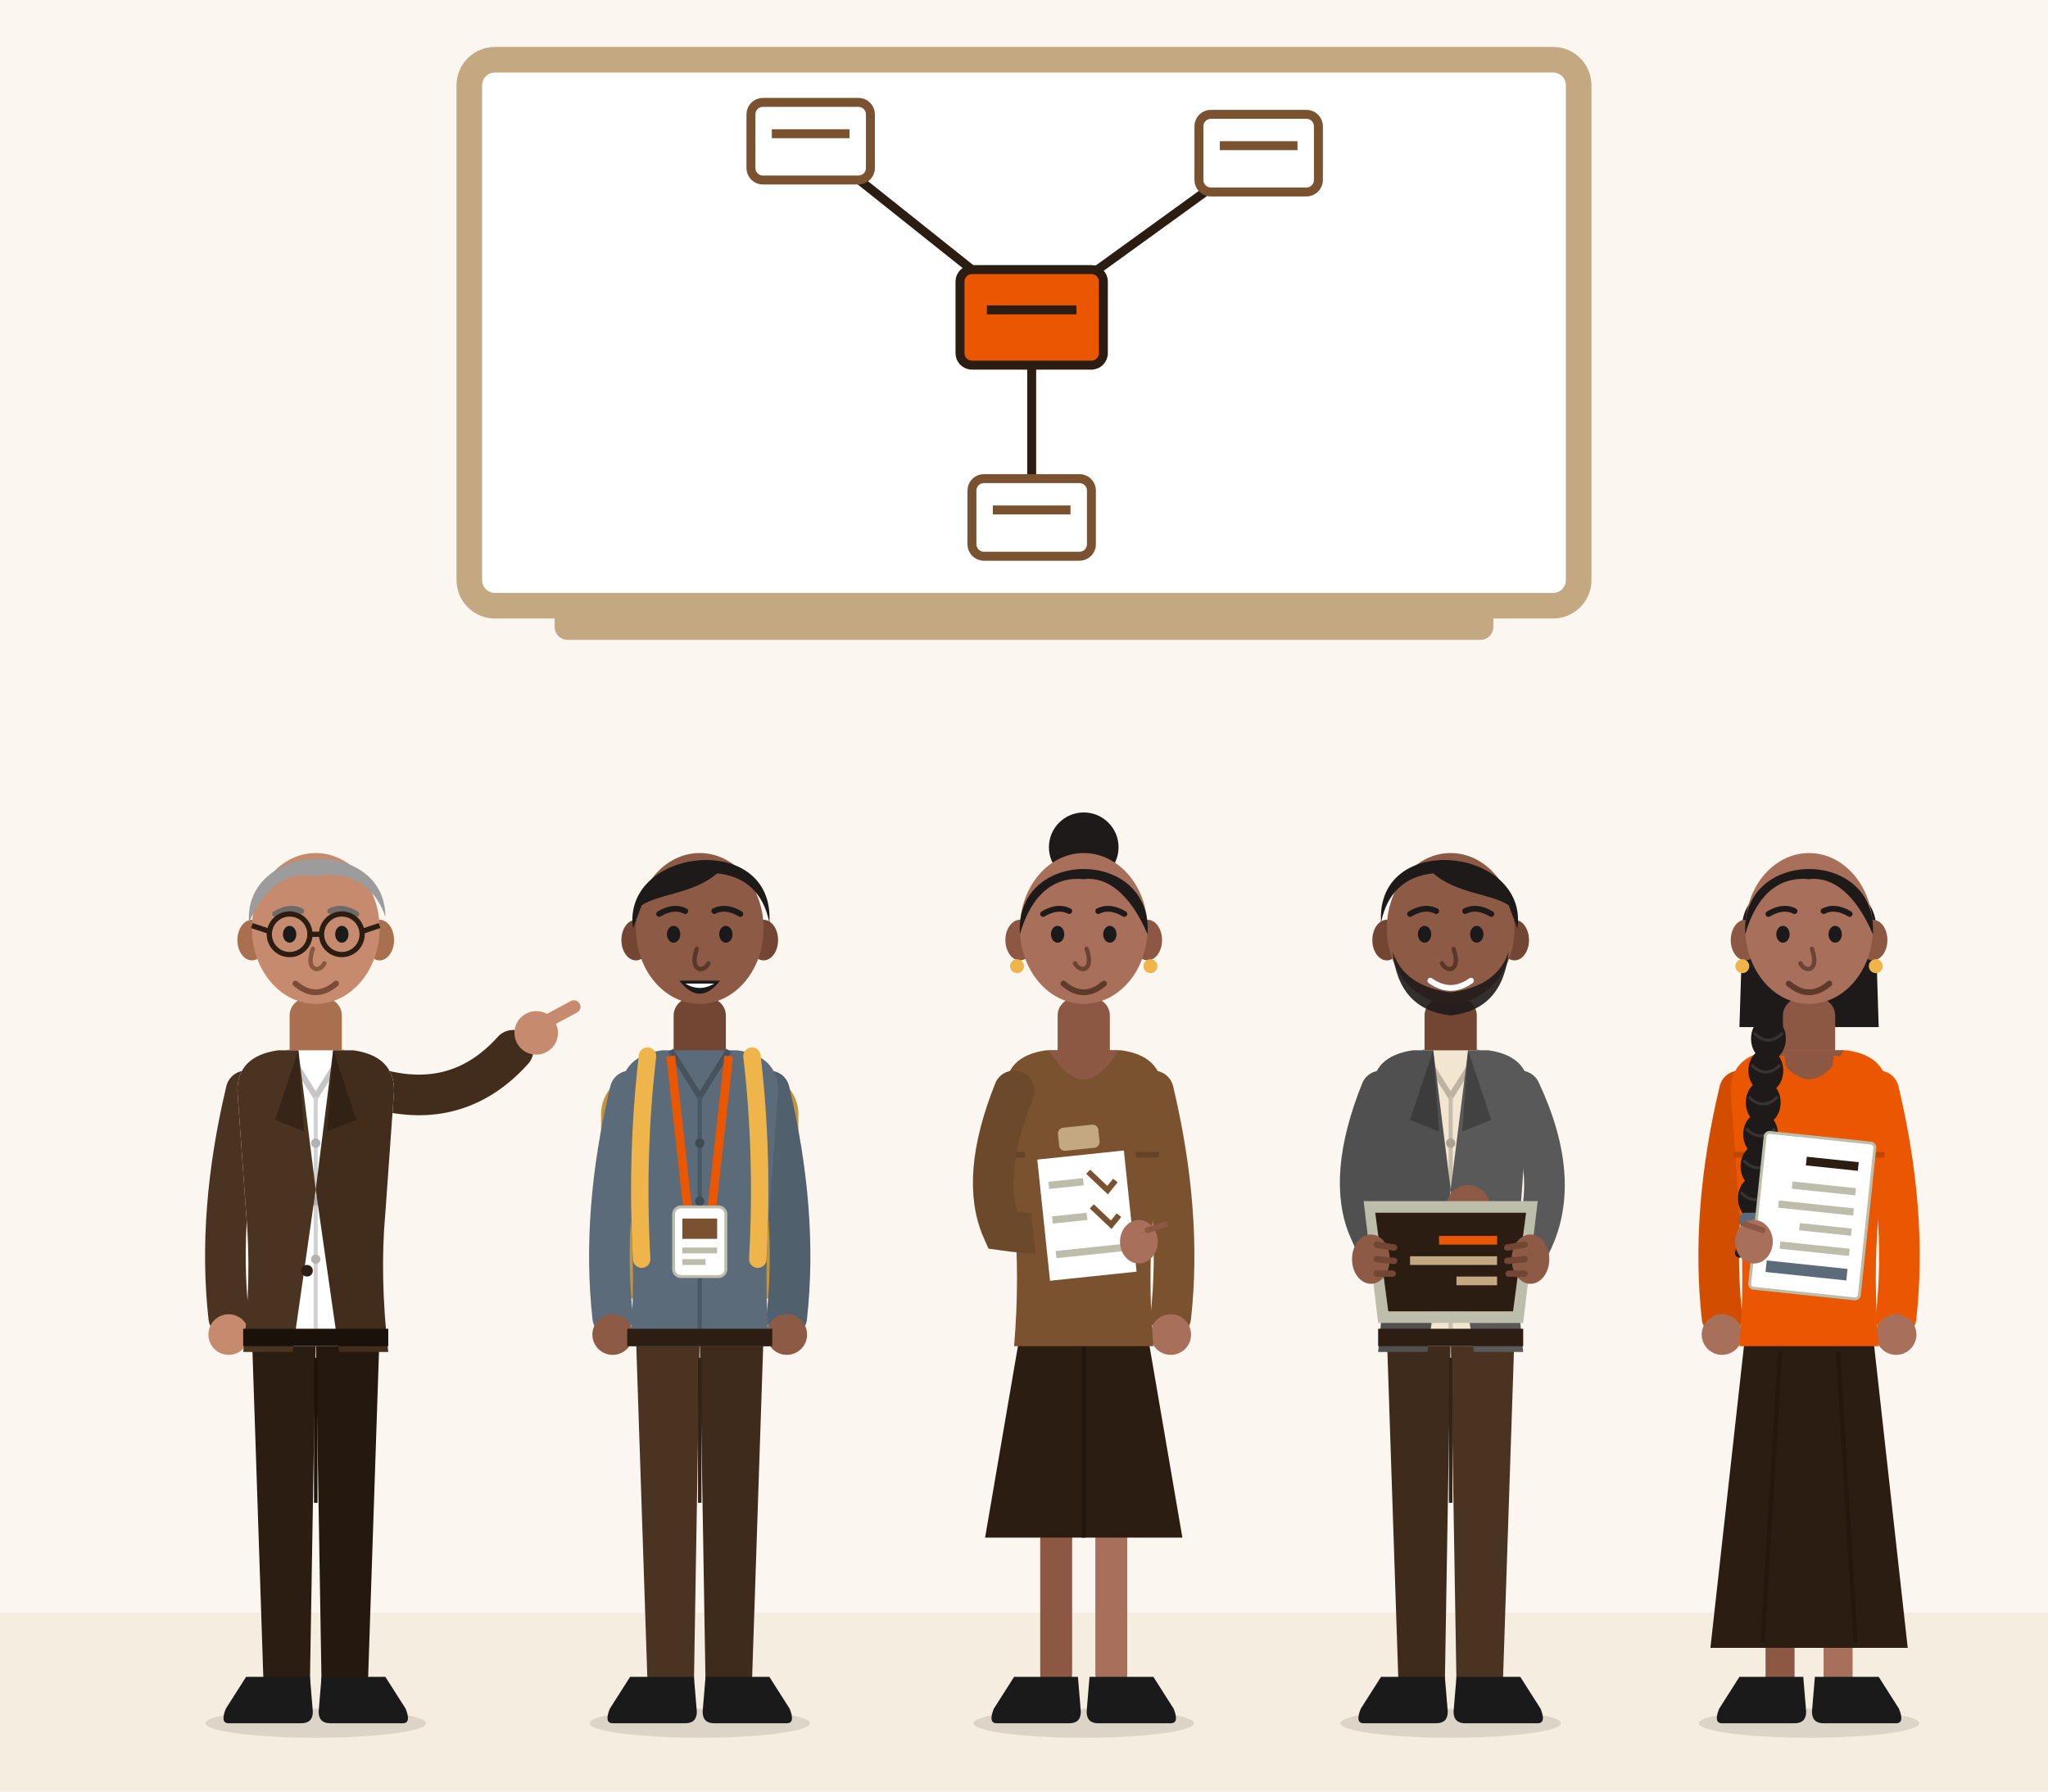
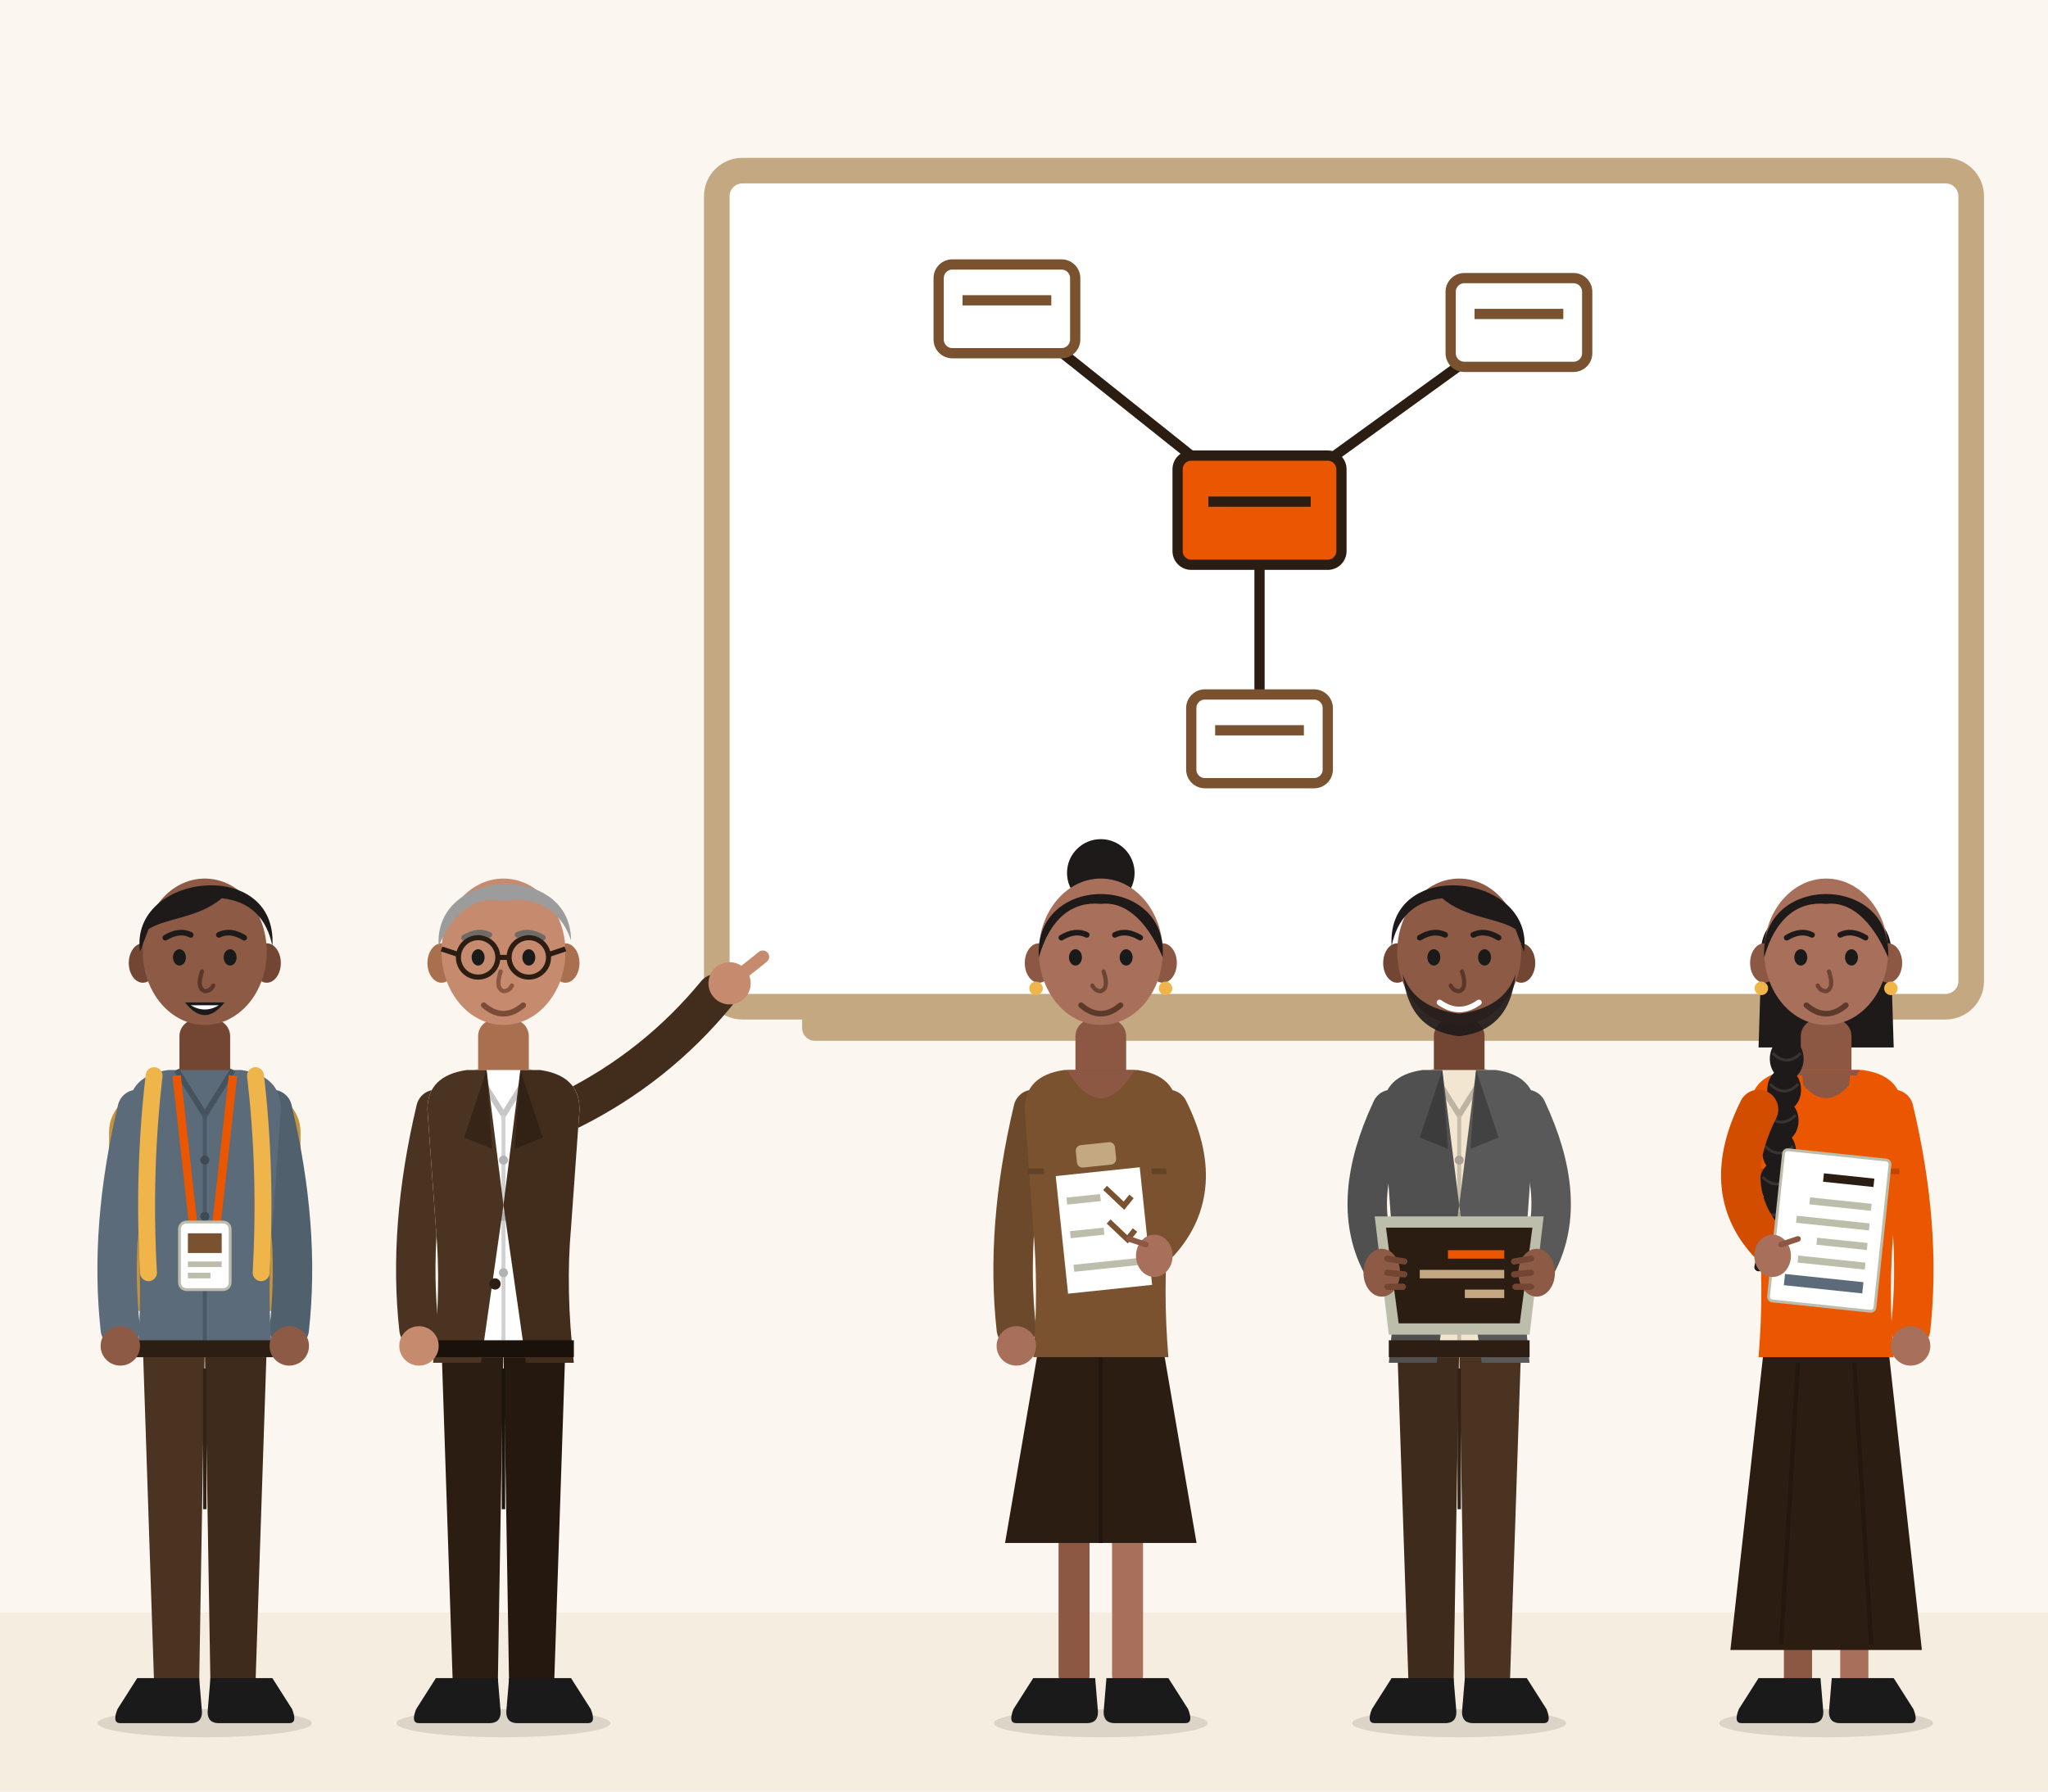
<svg xmlns="http://www.w3.org/2000/svg" viewBox="0 0 480 420" role="img" aria-labelledby="heron-t heron-d">
  <rect width="480" height="420" fill="#FBF7F0" />
  <rect y="378" width="480" height="42" fill="#F5EDE0" />
-   <rect x="110" y="14" width="260" height="128" rx="6" fill="#FFFFFF" stroke="#C4A882" stroke-width="6" />
-   <rect x="130" y="142" width="220" height="8" rx="3" fill="#C4A882" />
-   <path d="M241.8 74.4 L190.0 33.1" stroke="#2B1D12" stroke-width="2.1" stroke-linecap="round" />
-   <path d="M241.8 74.4 L295.0 35.9" stroke="#2B1D12" stroke-width="2.1" stroke-linecap="round" />
-   <path d="M241.8 74.4 L241.8 121.3" stroke="#2B1D12" stroke-width="2.1" stroke-linecap="round" />
-   <rect x="176" y="24" width="28.0" height="18.2" rx="2.8" fill="#FFFFFF" stroke="#7A5230" stroke-width="2.1" />
-   <rect x="180.9" y="30.3" width="18.2" height="2.1" fill="#7A5230" />
-   <rect x="281.0" y="26.8" width="28.0" height="18.2" rx="2.8" fill="#FFFFFF" stroke="#7A5230" stroke-width="2.1" />
-   <rect x="285.9" y="33.1" width="18.2" height="2.1" fill="#7A5230" />
-   <rect x="227.8" y="112.2" width="28.0" height="18.2" rx="2.8" fill="#FFFFFF" stroke="#7A5230" stroke-width="2.1" />
-   <rect x="232.7" y="118.5" width="18.2" height="2.1" fill="#7A5230" />
-   <rect x="225.0" y="63.2" width="33.6" height="22.4" rx="2.8" fill="#EB5600" stroke="#2B1D12" stroke-width="2.1" />
-   <rect x="231.3" y="71.6" width="21.0" height="2.1" fill="#2B1D12" />
-   <g transform="translate(33.2 189.1) scale(0.68)">
-     <ellipse cx="60" cy="316" rx="38" ry="5" fill="#2B1D12" opacity=".12" />
-     <path d="M38 182 L60 182 L58 302 L42 302 Z" fill="#2B1D12" />
-     <path d="M60 182 L82 182 L78 302 L62 302 Z" fill="#24180F" />
-     <path d="M60 190 L60 240" stroke="#1E140C" stroke-width="1.2" />
-     <path d="M36 300 L58 300 L59 312 Q59 316 55 316 L30 316 Q27 316 29 311 Z" fill="#1A1A1A" />
-     <path d="M62 300 L84 300 L91 311 Q93 316 90 316 L65 316 Q61 316 61 312 Z" fill="#1A1A1A" />
-     <path d="M36 98 Q26 140 30 176" stroke="#4A3320" stroke-width="14" stroke-linecap="round" fill="none" />
-     <circle cx="30" cy="182" r="7" fill="#C68B6E" />
-     <path d="M84 98 Q110 104 128 84" stroke="#422D1C" stroke-width="14" stroke-linecap="round" fill="none" />
-     <circle cx="136" cy="78" r="7.5" fill="#C68B6E" />
-     <path d="M136 76 L149 69" stroke="#C68B6E" stroke-width="4.5" stroke-linecap="round" />
-     <rect x="51" y="66" width="18" height="24" rx="6" fill="#A9704F" />
-     <path d="M33 98 Q33 86 47 84 L73 84 Q87 86 87 98 L84 140 Q82 162 84 186 L36 186 Q38 162 36 140 Z" fill="#FFFFFF" />
-     <path d="M50 84 L60 100 L70 84" fill="none" stroke="#C6C6C6" stroke-width="2" />
-     <path d="M60 100 L60 180" stroke="#D1D1D1" stroke-width="1.4" />
-     <circle cx="60" cy="116" r="1.6" fill="#B2B2B2" />
-     <circle cx="60" cy="136" r="1.6" fill="#B2B2B2" />
-     <circle cx="60" cy="156" r="1.6" fill="#B2B2B2" />
-     <path d="M33 98 Q33 86 47 84 L54 84 L60 132 L52 188 L35 188 Q38 162 36 140 Z" fill="#4A3320" />
-     <path d="M87 98 Q87 86 73 84 L66 84 L60 132 L68 188 L85 188 Q82 162 84 140 Z" fill="#422D1C" />
-     <path d="M54 84 L46 108 L56 112 Z" fill="#372618" />
-     <path d="M66 84 L74 108 L64 112 Z" fill="#322215" />
-     <circle cx="57" cy="160" r="2" fill="#2C1E13" />
-     <rect x="35" y="180" width="50" height="6" fill="#19110A" />
-     <ellipse cx="38" cy="46" rx="5" ry="7" fill="#A9704F" />
-     <ellipse cx="82" cy="46" rx="5" ry="7" fill="#A9704F" />
-     <ellipse cx="60" cy="42" rx="22" ry="26" fill="#C68B6E" />
-     <path d="M37 40 C35 12 84 10 84 38 C80 26 70 22 60 24 C50 22 42 28 37 40 Z" fill="#9C9C9C" />
-     <ellipse cx="51" cy="44" rx="2.3" ry="2.9" fill="#1A1A1A" />
-     <ellipse cx="69" cy="44" rx="2.3" ry="2.9" fill="#1A1A1A" />
-     <path d="M46 37 Q51 34 55 36 M65 36 Q69 34 74 37" stroke="#6E6A68" stroke-width="2" fill="none" stroke-linecap="round" />
-     <path d="M59 49 Q57 55 60 56 Q62 56 63 54" stroke="#7A4B36" stroke-width="1.5" fill="none" stroke-linecap="round" opacity=".8" />
-     <path d="M53 61 Q60 67 67 61" stroke="#7A4B36" stroke-width="2" fill="none" stroke-linecap="round" />
-     <circle cx="51" cy="44" r="7" fill="none" stroke="#2B1D12" stroke-width="1.8" />
-     <circle cx="69" cy="44" r="7" fill="none" stroke="#2B1D12" stroke-width="1.8" />
-     <path d="M58 44 L62 44 M44 43 L38 41 M76 43 L82 41" stroke="#2B1D12" stroke-width="1.8" />
-   </g>
-   <g transform="translate(123.2 189.1) scale(0.68)">
+   <rect x="168" y="40" width="294" height="196" rx="6" fill="#FFFFFF" stroke="#C4A882" stroke-width="6" />
+   <rect x="188" y="236" width="254" height="8" rx="3" fill="#C4A882" />
+   <path d="M295.2 119.6 L236.0 72.4" stroke="#2B1D12" stroke-width="2.4" stroke-linecap="round" />
+   <path d="M295.2 119.6 L356.0 75.6" stroke="#2B1D12" stroke-width="2.4" stroke-linecap="round" />
+   <path d="M295.2 119.6 L295.2 173.2" stroke="#2B1D12" stroke-width="2.4" stroke-linecap="round" />
+   <rect x="220" y="62" width="32.0" height="20.8" rx="3.2" fill="#FFFFFF" stroke="#7A5230" stroke-width="2.4" />
+   <rect x="225.6" y="69.2" width="20.8" height="2.4" fill="#7A5230" />
+   <rect x="340.0" y="65.2" width="32.0" height="20.8" rx="3.2" fill="#FFFFFF" stroke="#7A5230" stroke-width="2.4" />
+   <rect x="345.6" y="72.4" width="20.8" height="2.4" fill="#7A5230" />
+   <rect x="279.2" y="162.8" width="32.0" height="20.8" rx="3.2" fill="#FFFFFF" stroke="#7A5230" stroke-width="2.4" />
+   <rect x="284.8" y="170.0" width="20.8" height="2.4" fill="#7A5230" />
+   <rect x="276.0" y="106.8" width="38.4" height="25.6" rx="3.2" fill="#EB5600" stroke="#2B1D12" stroke-width="2.4" />
+   <rect x="283.2" y="116.4" width="24.0" height="2.4" fill="#2B1D12" />
+   <g class="fig" transform="translate(8.4 195.4) scale(0.66)">
    <ellipse cx="60" cy="316" rx="38" ry="5" fill="#2B1D12" opacity=".12" />
    <path d="M38 182 L60 182 L58 302 L42 302 Z" fill="#4A3320" />
    <path d="M60 182 L82 182 L78 302 L62 302 Z" fill="#3E2B1B" />
    <path d="M60 190 L60 240" stroke="#332316" stroke-width="1.2" />
    <path d="M36 300 L58 300 L59 312 Q59 316 55 316 L30 316 Q27 316 29 311 Z" fill="#1A1A1A" />
    <path d="M62 300 L84 300 L91 311 Q93 316 90 316 L65 316 Q61 316 61 312 Z" fill="#1A1A1A" />
    <rect x="26" y="92" width="68" height="78" rx="14" fill="#C4943C" />
    <path d="M36 98 Q26 140 30 176" stroke="#5B6B7A" stroke-width="14" stroke-linecap="round" fill="none" />
-     <circle cx="30" cy="182" r="7" fill="#8D5B45" />
    <path d="M84 98 Q94 140 90 176" stroke="#51606D" stroke-width="14" stroke-linecap="round" fill="none" />
-     <circle cx="90" cy="182" r="7" fill="#8D5B45" />
    <rect x="51" y="66" width="18" height="24" rx="6" fill="#734634" />
    <path d="M33 98 Q33 86 47 84 L73 84 Q87 86 87 98 L84 140 Q82 162 84 186 L36 186 Q38 162 36 140 Z" fill="#5B6B7A" />
    <path d="M50 84 L60 100 L70 84" fill="none" stroke="#46535F" stroke-width="2" />
    <path d="M60 100 L60 180" stroke="#4A5764" stroke-width="1.4" />
    <circle cx="60" cy="116" r="1.6" fill="#3F4A55" />
    <circle cx="60" cy="136" r="1.6" fill="#3F4A55" />
    <circle cx="60" cy="156" r="1.6" fill="#3F4A55" />
    <rect x="35" y="180" width="50" height="6" fill="#2C1E13" />
    <path d="M42 86 Q38 120 40 156 M78 86 Q82 120 80 156" stroke="#F0B54A" stroke-width="6" fill="none" stroke-linecap="round" />
    <path d="M50 86 L56 140 M70 86 L64 140" stroke="#EB5600" stroke-width="3" />
    <rect x="51" y="138" width="18" height="24" rx="2.5" fill="#FFFFFF" stroke="#BDBDAC" stroke-width="1" />
    <rect x="54" y="142" width="12" height="7" fill="#7A5230" />
    <rect x="54" y="152" width="12" height="2" fill="#BDBDAC" />
    <rect x="54" y="156" width="8" height="2" fill="#BDBDAC" />
    <ellipse cx="38" cy="46" rx="5" ry="7" fill="#734634" />
    <ellipse cx="82" cy="46" rx="5" ry="7" fill="#734634" />
    <ellipse cx="60" cy="42" rx="22" ry="26" fill="#8D5B45" />
    <path d="M37 42 C33 14 86 8 84 40 C82 30 76 24 66 23 C58 30 46 30 40 34 Z" fill="#1E1A1A" />
    <ellipse cx="51" cy="44" rx="2.3" ry="2.9" fill="#1A1A1A" />
    <ellipse cx="69" cy="44" rx="2.3" ry="2.9" fill="#1A1A1A" />
    <path d="M46 37 Q51 34 55 36 M65 36 Q69 34 74 37" stroke="#1E1A1A" stroke-width="2" fill="none" stroke-linecap="round" />
    <path d="M59 49 Q57 55 60 56 Q62 56 63 54" stroke="#4E2E22" stroke-width="1.5" fill="none" stroke-linecap="round" opacity=".8" />
    <path d="M53 60 Q60 69 67 60 Z" fill="#1A1A1A" />
    <path d="M55 61 Q60 64 65 61" fill="#FFFFFF" />
-   </g>
-   <g transform="translate(254 189.1) scale(-0.68 0.68) translate(-60 0)">
+     <circle cx="30" cy="182" r="7" fill="#8D5B45" />
+     <circle cx="90" cy="182" r="7" fill="#8D5B45" />
+   </g>
+   <g class="fig" transform="translate(78.4 195.4) scale(0.66)">
+     <ellipse cx="60" cy="316" rx="38" ry="5" fill="#2B1D12" opacity=".12" />
+     <path d="M38 182 L60 182 L58 302 L42 302 Z" fill="#2B1D12" />
+     <path d="M60 182 L82 182 L78 302 L62 302 Z" fill="#24180F" />
+     <path d="M60 190 L60 240" stroke="#1E140C" stroke-width="1.2" />
+     <path d="M36 300 L58 300 L59 312 Q59 316 55 316 L30 316 Q27 316 29 311 Z" fill="#1A1A1A" />
+     <path d="M62 300 L84 300 L91 311 Q93 316 90 316 L65 316 Q61 316 61 312 Z" fill="#1A1A1A" />
+     <path d="M36 98 Q26 140 30 176" stroke="#4A3320" stroke-width="14" stroke-linecap="round" fill="none" />
+     <path d="M84 98 Q114.2 82.9 135.6 56.9" stroke="#422D1C" stroke-width="14" stroke-linecap="round" fill="none" />
+     <rect x="51" y="66" width="18" height="24" rx="6" fill="#A9704F" />
+     <path d="M33 98 Q33 86 47 84 L73 84 Q87 86 87 98 L84 140 Q82 162 84 186 L36 186 Q38 162 36 140 Z" fill="#FFFFFF" />
+     <path d="M50 84 L60 100 L70 84" fill="none" stroke="#C6C6C6" stroke-width="2" />
+     <path d="M60 100 L60 180" stroke="#D1D1D1" stroke-width="1.4" />
+     <circle cx="60" cy="116" r="1.6" fill="#B2B2B2" />
+     <circle cx="60" cy="136" r="1.6" fill="#B2B2B2" />
+     <circle cx="60" cy="156" r="1.6" fill="#B2B2B2" />
+     <path d="M33 98 Q33 86 47 84 L54 84 L60 132 L52 188 L35 188 Q38 162 36 140 Z" fill="#4A3320" />
+     <path d="M87 98 Q87 86 73 84 L66 84 L60 132 L68 188 L85 188 Q82 162 84 140 Z" fill="#422D1C" />
+     <path d="M54 84 L46 108 L56 112 Z" fill="#372618" />
+     <path d="M66 84 L74 108 L64 112 Z" fill="#322215" />
+     <circle cx="57" cy="160" r="2" fill="#2C1E13" />
+     <rect x="35" y="180" width="50" height="6" fill="#19110A" />
+     <ellipse cx="38" cy="46" rx="5" ry="7" fill="#A9704F" />
+     <ellipse cx="82" cy="46" rx="5" ry="7" fill="#A9704F" />
+     <ellipse cx="60" cy="42" rx="22" ry="26" fill="#C68B6E" />
+     <path d="M37 40 C35 12 84 10 84 38 C80 26 70 22 60 24 C50 22 42 28 37 40 Z" fill="#9C9C9C" />
+     <ellipse cx="51" cy="44" rx="2.3" ry="2.9" fill="#1A1A1A" />
+     <ellipse cx="69" cy="44" rx="2.3" ry="2.9" fill="#1A1A1A" />
+     <path d="M46 37 Q51 34 55 36 M65 36 Q69 34 74 37" stroke="#6E6A68" stroke-width="2" fill="none" stroke-linecap="round" />
+     <path d="M59 49 Q57 55 60 56 Q62 56 63 54" stroke="#7A4B36" stroke-width="1.5" fill="none" stroke-linecap="round" opacity=".8" />
+     <path d="M53 61 Q60 67 67 61" stroke="#7A4B36" stroke-width="2" fill="none" stroke-linecap="round" />
+     <circle cx="51" cy="44" r="7" fill="none" stroke="#2B1D12" stroke-width="1.8" />
+     <circle cx="69" cy="44" r="7" fill="none" stroke="#2B1D12" stroke-width="1.8" />
+     <path d="M58 44 L62 44 M44 43 L38 41 M76 43 L82 41" stroke="#2B1D12" stroke-width="1.8" />
+     <circle cx="30" cy="182" r="7" fill="#C68B6E" />
+     <circle cx="140.3" cy="53.2" r="7.5" fill="#C68B6E" />
+     <path d="M140.3 53.2 L152.1 43.8" stroke="#C68B6E" stroke-width="4.5" stroke-linecap="round" />
+   </g>
+   <g class="fig" transform="translate(258 195.4) scale(-0.66 0.66) translate(-60 0)">
    <ellipse cx="60" cy="316" rx="38" ry="5" fill="#2B1D12" opacity=".12" />
    <rect x="45" y="236" width="11" height="68" rx="5" fill="#A8705A" />
    <rect x="64" y="236" width="11" height="68" rx="5" fill="#8C5843" />
    <path d="M38 182 L82 182 L94 252 L26 252 Z" fill="#2B1D12" />
    <path d="M60 186 L60 252" stroke="#22170E" stroke-width="1.5" />
    <path d="M36 300 L58 300 L59 312 Q59 316 55 316 L30 316 Q27 316 29 311 Z" fill="#1A1A1A" />
    <path d="M62 300 L84 300 L91 311 Q93 316 90 316 L65 316 Q61 316 61 312 Z" fill="#1A1A1A" />
    <circle cx="60" cy="14" r="12" fill="#1E1A1A" />
-     <path d="M36 98 Q26 140 30 176" stroke="#7A5230" stroke-width="14" stroke-linecap="round" fill="none" />
-     <circle cx="30" cy="182" r="7" fill="#A8705A" />
+     <path d="M84 98 Q94 140 90 176" stroke="#6D492B" stroke-width="14" stroke-linecap="round" fill="none" />
    <rect x="51" y="66" width="18" height="24" rx="6" fill="#8C5843" />
    <path d="M33 98 Q33 86 47 84 L73 84 Q87 86 87 98 L84 140 Q82 162 84 186 L36 186 Q38 162 36 140 Z" fill="#7A5230" />
    <path d="M48 84 Q60 104 72 84" fill="#8C5843" />
    <path d="M34 120 L86 120" stroke="#644327" stroke-width="2" />
-     <path d="M84 98 Q96 128 88 146 Q60 150 56 140" stroke="#6D492B" stroke-width="14" stroke-linecap="round" fill="none" />
-     <circle cx="54" cy="138" r="7.5" fill="#A8705A" />
+     <path d="M36 98 Q22 126 39 145" stroke="#7A5230" stroke-width="14" stroke-linecap="round" fill="none" />
    <g transform="rotate(6 59 140)">
      <rect x="40" y="114" width="38" height="52" rx="3" fill="#7A5230" />
      <rect x="44" y="120" width="30" height="42" fill="#FFFFFF" />
      <rect x="52" y="110" width="14" height="8" rx="2" fill="#C4A882" />
      <path d="M48 130 l3 3 l6 -7" stroke="#7A5230" stroke-width="2" fill="none" />
      <rect x="59" y="128" width="12" height="2.5" fill="#BDBDAC" />
      <path d="M48 142 l3 3 l6 -7" stroke="#7A5230" stroke-width="2" fill="none" />
      <rect x="59" y="140" width="12" height="2.5" fill="#BDBDAC" />
      <rect x="48" y="152" width="23" height="2.5" fill="#BDBDAC" />
    </g>
-     <ellipse cx="41" cy="150" rx="6.5" ry="7.5" fill="#A8705A" />
-     <path d="M38 146 l-6 -2" stroke="#8C5843" stroke-width="2" stroke-linecap="round" />
    <ellipse cx="38" cy="46" rx="5" ry="7" fill="#8C5843" />
    <ellipse cx="82" cy="46" rx="5" ry="7" fill="#8C5843" />
    <ellipse cx="60" cy="42" rx="22" ry="26" fill="#A8705A" />
    <circle cx="37" cy="55" r="2.4" fill="#F0B54A" />
    <circle cx="83" cy="55" r="2.4" fill="#F0B54A" />
    <path d="M38 44 C36 14 84 14 82 44 C78 30 70 24 60 25 C52 24 44 30 38 44 Z" fill="#1E1A1A" />
    <ellipse cx="51" cy="44" rx="2.3" ry="2.9" fill="#1A1A1A" />
    <ellipse cx="69" cy="44" rx="2.3" ry="2.9" fill="#1A1A1A" />
    <path d="M46 37 Q51 34 55 36 M65 36 Q69 34 74 37" stroke="#1E1A1A" stroke-width="2" fill="none" stroke-linecap="round" />
    <path d="M59 49 Q57 55 60 56 Q62 56 63 54" stroke="#5E3A2B" stroke-width="1.5" fill="none" stroke-linecap="round" opacity=".8" />
    <path d="M53 61 Q60 67 67 61" stroke="#5E3A2B" stroke-width="2" fill="none" stroke-linecap="round" />
-   </g>
-   <g transform="translate(340 189.1) scale(-0.68 0.68) translate(-60 0)">
+     <circle cx="90" cy="182" r="7" fill="#A8705A" />
+     <ellipse cx="41" cy="150" rx="6.5" ry="7.5" fill="#A8705A" />
+     <path d="M44 146 l6 -2" stroke="#8C5843" stroke-width="2" stroke-linecap="round" />
+   </g>
+   <g class="fig" transform="translate(342 195.4) scale(-0.66 0.66) translate(-60 0)">
    <ellipse cx="60" cy="316" rx="38" ry="5" fill="#2B1D12" opacity=".12" />
    <path d="M38 182 L60 182 L58 302 L42 302 Z" fill="#4A3320" />
    <path d="M60 182 L82 182 L78 302 L62 302 Z" fill="#3E2B1B" />
    <path d="M60 190 L60 240" stroke="#332316" stroke-width="1.2" />
    <path d="M36 300 L58 300 L59 312 Q59 316 55 316 L30 316 Q27 316 29 311 Z" fill="#1A1A1A" />
    <path d="M62 300 L84 300 L91 311 Q93 316 90 316 L65 316 Q61 316 61 312 Z" fill="#1A1A1A" />
    <rect x="51" y="66" width="18" height="24" rx="6" fill="#734634" />
    <path d="M33 98 Q33 86 47 84 L73 84 Q87 86 87 98 L84 140 Q82 162 84 186 L36 186 Q38 162 36 140 Z" fill="#F2E6D0" />
    <path d="M50 84 L60 100 L70 84" fill="none" stroke="#BCB3A2" stroke-width="2" />
    <path d="M60 100 L60 180" stroke="#C6BCAA" stroke-width="1.4" />
    <circle cx="60" cy="116" r="1.6" fill="#A9A191" />
    <circle cx="60" cy="136" r="1.6" fill="#A9A191" />
    <circle cx="60" cy="156" r="1.6" fill="#A9A191" />
    <path d="M33 98 Q33 86 47 84 L54 84 L60 132 L52 188 L35 188 Q38 162 36 140 Z" fill="#595959" />
    <path d="M87 98 Q87 86 73 84 L66 84 L60 132 L68 188 L85 188 Q82 162 84 140 Z" fill="#505050" />
    <path d="M54 84 L46 108 L56 112 Z" fill="#424242" />
    <path d="M66 84 L74 108 L64 112 Z" fill="#3C3C3C" />
    <circle cx="57" cy="160" r="2" fill="#353535" />
    <rect x="35" y="180" width="50" height="6" fill="#2C1E13" />
-     <path d="M36 98 Q21 130 33 152" stroke="#595959" stroke-width="14" stroke-linecap="round" fill="none" />
-     <path d="M84 98 Q96 128 88 146 Q60 150 56 140" stroke="#505050" stroke-width="14" stroke-linecap="round" fill="none" />
-     <circle cx="54" cy="138" r="7.5" fill="#8D5B45" />
+     <path d="M36 98 Q21 130 32.0 152" stroke="#595959" stroke-width="14" stroke-linecap="round" fill="none" />
+     <path d="M84 98 Q99 130 88.0 152" stroke="#505050" stroke-width="14" stroke-linecap="round" fill="none" />
    <path d="M30 136 L90 136 L85 178 L35 178 Z" fill="#BDBDAC" />
    <path d="M34 140 L86 140 L81.5 174 L38.5 174 Z" fill="#2B1D12" />
    <rect x="44" y="148" width="20" height="3" fill="#EB5600" />
    <rect x="44" y="155" width="30" height="3" fill="#C4A882" />
    <rect x="44" y="162" width="14" height="3" fill="#C4A882" />
+     <ellipse cx="38" cy="46" rx="5" ry="7" fill="#734634" />
+     <ellipse cx="82" cy="46" rx="5" ry="7" fill="#734634" />
+     <ellipse cx="60" cy="42" rx="22" ry="26" fill="#8D5B45" />
+     <path d="M37 42 C33 14 86 8 84 40 C82 30 76 24 66 23 C58 30 46 30 40 34 Z" fill="#1E1A1A" />
+     <ellipse cx="51" cy="44" rx="2.3" ry="2.9" fill="#1A1A1A" />
+     <ellipse cx="69" cy="44" rx="2.3" ry="2.9" fill="#1A1A1A" />
+     <path d="M46 37 Q51 34 55 36 M65 36 Q69 34 74 37" stroke="#1E1A1A" stroke-width="2" fill="none" stroke-linecap="round" />
+     <path d="M59 49 Q57 55 60 56 Q62 56 63 54" stroke="#4E2E22" stroke-width="1.5" fill="none" stroke-linecap="round" opacity=".8" />
+     <path d="M40 50 Q42 70 60 72 Q78 70 80 50 Q76 62 60 64 Q44 62 40 50 Z" fill="#1E1A1A" opacity=".9" />
+     <path d="M53 60 Q60 65 67 60" stroke="#FFFFFF" stroke-width="2" fill="none" stroke-linecap="round" />
    <ellipse cx="32.5" cy="156" rx="6.5" ry="8.5" fill="#8D5B45" />
    <path d="M34.5 151 l6 1 M34.5 156 l6 0.6 M34.5 161 l5.5 0" stroke="#734634" stroke-width="2.2" stroke-linecap="round" />
    <ellipse cx="87.5" cy="156" rx="6.5" ry="8.5" fill="#8D5B45" />
    <path d="M85.5 151 l-6 1 M85.5 156 l-6 0.6 M85.5 161 l-5.5 0" stroke="#734634" stroke-width="2.2" stroke-linecap="round" />
-     <ellipse cx="38" cy="46" rx="5" ry="7" fill="#734634" />
-     <ellipse cx="82" cy="46" rx="5" ry="7" fill="#734634" />
-     <ellipse cx="60" cy="42" rx="22" ry="26" fill="#8D5B45" />
-     <path d="M37 42 C33 14 86 8 84 40 C82 30 76 24 66 23 C58 30 46 30 40 34 Z" fill="#1E1A1A" />
-     <ellipse cx="51" cy="44" rx="2.3" ry="2.9" fill="#1A1A1A" />
-     <ellipse cx="69" cy="44" rx="2.3" ry="2.9" fill="#1A1A1A" />
-     <path d="M46 37 Q51 34 55 36 M65 36 Q69 34 74 37" stroke="#1E1A1A" stroke-width="2" fill="none" stroke-linecap="round" />
-     <path d="M59 49 Q57 55 60 56 Q62 56 63 54" stroke="#4E2E22" stroke-width="1.5" fill="none" stroke-linecap="round" opacity=".8" />
-     <path d="M40 50 Q42 70 60 72 Q78 70 80 50 Q76 62 60 64 Q44 62 40 50 Z" fill="#1E1A1A" opacity=".9" />
-     <path d="M53 60 Q60 65 67 60" stroke="#FFFFFF" stroke-width="2" fill="none" stroke-linecap="round" />
-   </g>
-   <g transform="translate(424 189.1) scale(-0.68 0.68) translate(-60 0)">
+   </g>
+   <g class="fig" transform="translate(428 195.4) scale(-0.66 0.66) translate(-60 0)">
    <ellipse cx="60" cy="316" rx="38" ry="5" fill="#2B1D12" opacity=".12" />
    <rect x="45" y="282" width="10" height="22" rx="4" fill="#A8705A" />
    <rect x="65" y="282" width="10" height="22" rx="4" fill="#8C5843" />
    <path d="M38 182 L82 182 L94 290 L26 290 Z" fill="#2B1D12" />
    <path d="M50 188 L44 288 M70 188 L76 288" stroke="#23170E" stroke-width="1.5" />
    <path d="M36 300 L58 300 L59 312 Q59 316 55 316 L30 316 Q27 316 29 311 Z" fill="#1A1A1A" />
    <path d="M62 300 L84 300 L91 311 Q93 316 90 316 L65 316 Q61 316 61 312 Z" fill="#1A1A1A" />
    <path d="M37 44 C34 18 86 18 83 44 L84 76 L36 76 Z" fill="#1E1A1A" />
    <path d="M36 98 Q26 140 30 176" stroke="#EB5600" stroke-width="14" stroke-linecap="round" fill="none" />
-     <circle cx="30" cy="182" r="7" fill="#A8705A" />
-     <path d="M84 98 Q94 140 90 176" stroke="#D34D00" stroke-width="14" stroke-linecap="round" fill="none" />
-     <circle cx="90" cy="182" r="7" fill="#A8705A" />
    <rect x="51" y="66" width="18" height="24" rx="6" fill="#8C5843" />
    <path d="M33 98 Q33 86 47 84 L73 84 Q87 86 87 98 L84 140 Q82 162 84 186 L36 186 Q38 162 36 140 Z" fill="#EB5600" />
    <path d="M48 84 Q60 104 72 84" fill="#8C5843" />
    <path d="M34 120 L86 120" stroke="#C04600" stroke-width="2" />
    <path d="M50 86 L56 140 M70 86 L64 140" stroke="#EB5600" stroke-width="3" />
    <rect x="51" y="138" width="18" height="24" rx="2.5" fill="#FFFFFF" stroke="#BDBDAC" stroke-width="1" />
    <rect x="54" y="142" width="12" height="7" fill="#7A5230" />
    <rect x="54" y="152" width="12" height="2" fill="#BDBDAC" />
    <rect x="54" y="156" width="8" height="2" fill="#BDBDAC" />
    <ellipse cx="74.0" cy="80" rx="6" ry="7.5" fill="#1E1A1A" />
    <path d="M69.0 78 Q74.0 83 79.0 78" stroke="#4A4444" stroke-width="1" fill="none" opacity=".6" />
    <ellipse cx="74.9" cy="91" rx="6" ry="7.5" fill="#1E1A1A" />
    <path d="M69.9 89 Q74.9 94 79.9 89" stroke="#4A4444" stroke-width="1" fill="none" opacity=".6" />
    <ellipse cx="75.8" cy="102" rx="6" ry="7.5" fill="#1E1A1A" />
    <path d="M70.8 100 Q75.8 105 80.8 100" stroke="#4A4444" stroke-width="1" fill="none" opacity=".6" />
    <ellipse cx="76.7" cy="113" rx="6" ry="7.5" fill="#1E1A1A" />
    <path d="M71.7 111 Q76.7 116 81.7 111" stroke="#4A4444" stroke-width="1" fill="none" opacity=".6" />
    <ellipse cx="77.6" cy="124" rx="6" ry="7.5" fill="#1E1A1A" />
    <path d="M72.6 122 Q77.6 127 82.6 122" stroke="#4A4444" stroke-width="1" fill="none" opacity=".6" />
    <ellipse cx="78.5" cy="135" rx="6" ry="7.5" fill="#1E1A1A" />
    <path d="M73.5 133 Q78.5 138 83.5 133" stroke="#4A4444" stroke-width="1" fill="none" opacity=".6" />
    <rect x="73" y="140" width="11" height="5" rx="2" fill="#5B6B7A" />
    <path d="M75 145 L74 154 M82 145 L84 154" stroke="#1E1A1A" stroke-width="3" stroke-linecap="round" />
+     <path d="M84 98 Q98 126 81 145" stroke="#D34D00" stroke-width="14" stroke-linecap="round" fill="none" />
    <g transform="rotate(-6 59 142)">
      <rect x="40" y="114" width="38" height="54" rx="1.5" fill="#FFFFFF" stroke="#BDBDAC" stroke-width="1" />
      <rect x="45" y="121" width="18" height="3" fill="#2B1D12" />
      <rect x="45" y="130" width="22" height="2.5" fill="#BDBDAC" />
      <rect x="45" y="137" width="26" height="2.5" fill="#BDBDAC" />
      <rect x="45" y="144" width="18" height="2.5" fill="#BDBDAC" />
      <rect x="45" y="151" width="24" height="2.5" fill="#BDBDAC" />
      <rect x="45" y="158" width="28" height="4" fill="#5B6B7A" />
    </g>
-     <ellipse cx="79" cy="150" rx="6.5" ry="7.5" fill="#A8705A" />
-     <path d="M76 146 l6 -2" stroke="#8C5843" stroke-width="2" stroke-linecap="round" />
    <ellipse cx="38" cy="46" rx="5" ry="7" fill="#8C5843" />
    <ellipse cx="82" cy="46" rx="5" ry="7" fill="#8C5843" />
    <ellipse cx="60" cy="42" rx="22" ry="26" fill="#A8705A" />
    <circle cx="37" cy="55" r="2.4" fill="#F0B54A" />
    <circle cx="83" cy="55" r="2.4" fill="#F0B54A" />
    <path d="M38 44 C36 14 84 14 82 44 C78 30 70 24 60 25 C52 24 44 30 38 44 Z" fill="#1E1A1A" />
    <ellipse cx="51" cy="44" rx="2.3" ry="2.9" fill="#1A1A1A" />
    <ellipse cx="69" cy="44" rx="2.3" ry="2.9" fill="#1A1A1A" />
    <path d="M46 37 Q51 34 55 36 M65 36 Q69 34 74 37" stroke="#1E1A1A" stroke-width="2" fill="none" stroke-linecap="round" />
    <path d="M59 49 Q57 55 60 56 Q62 56 63 54" stroke="#5E3A2B" stroke-width="1.5" fill="none" stroke-linecap="round" opacity=".8" />
    <path d="M53 61 Q60 67 67 61" stroke="#5E3A2B" stroke-width="2" fill="none" stroke-linecap="round" />
+     <circle cx="30" cy="182" r="7" fill="#A8705A" />
+     <ellipse cx="79" cy="150" rx="6.5" ry="7.5" fill="#A8705A" />
+     <path d="M76 146 l-6 -2" stroke="#8C5843" stroke-width="2" stroke-linecap="round" />
  </g>
</svg>
